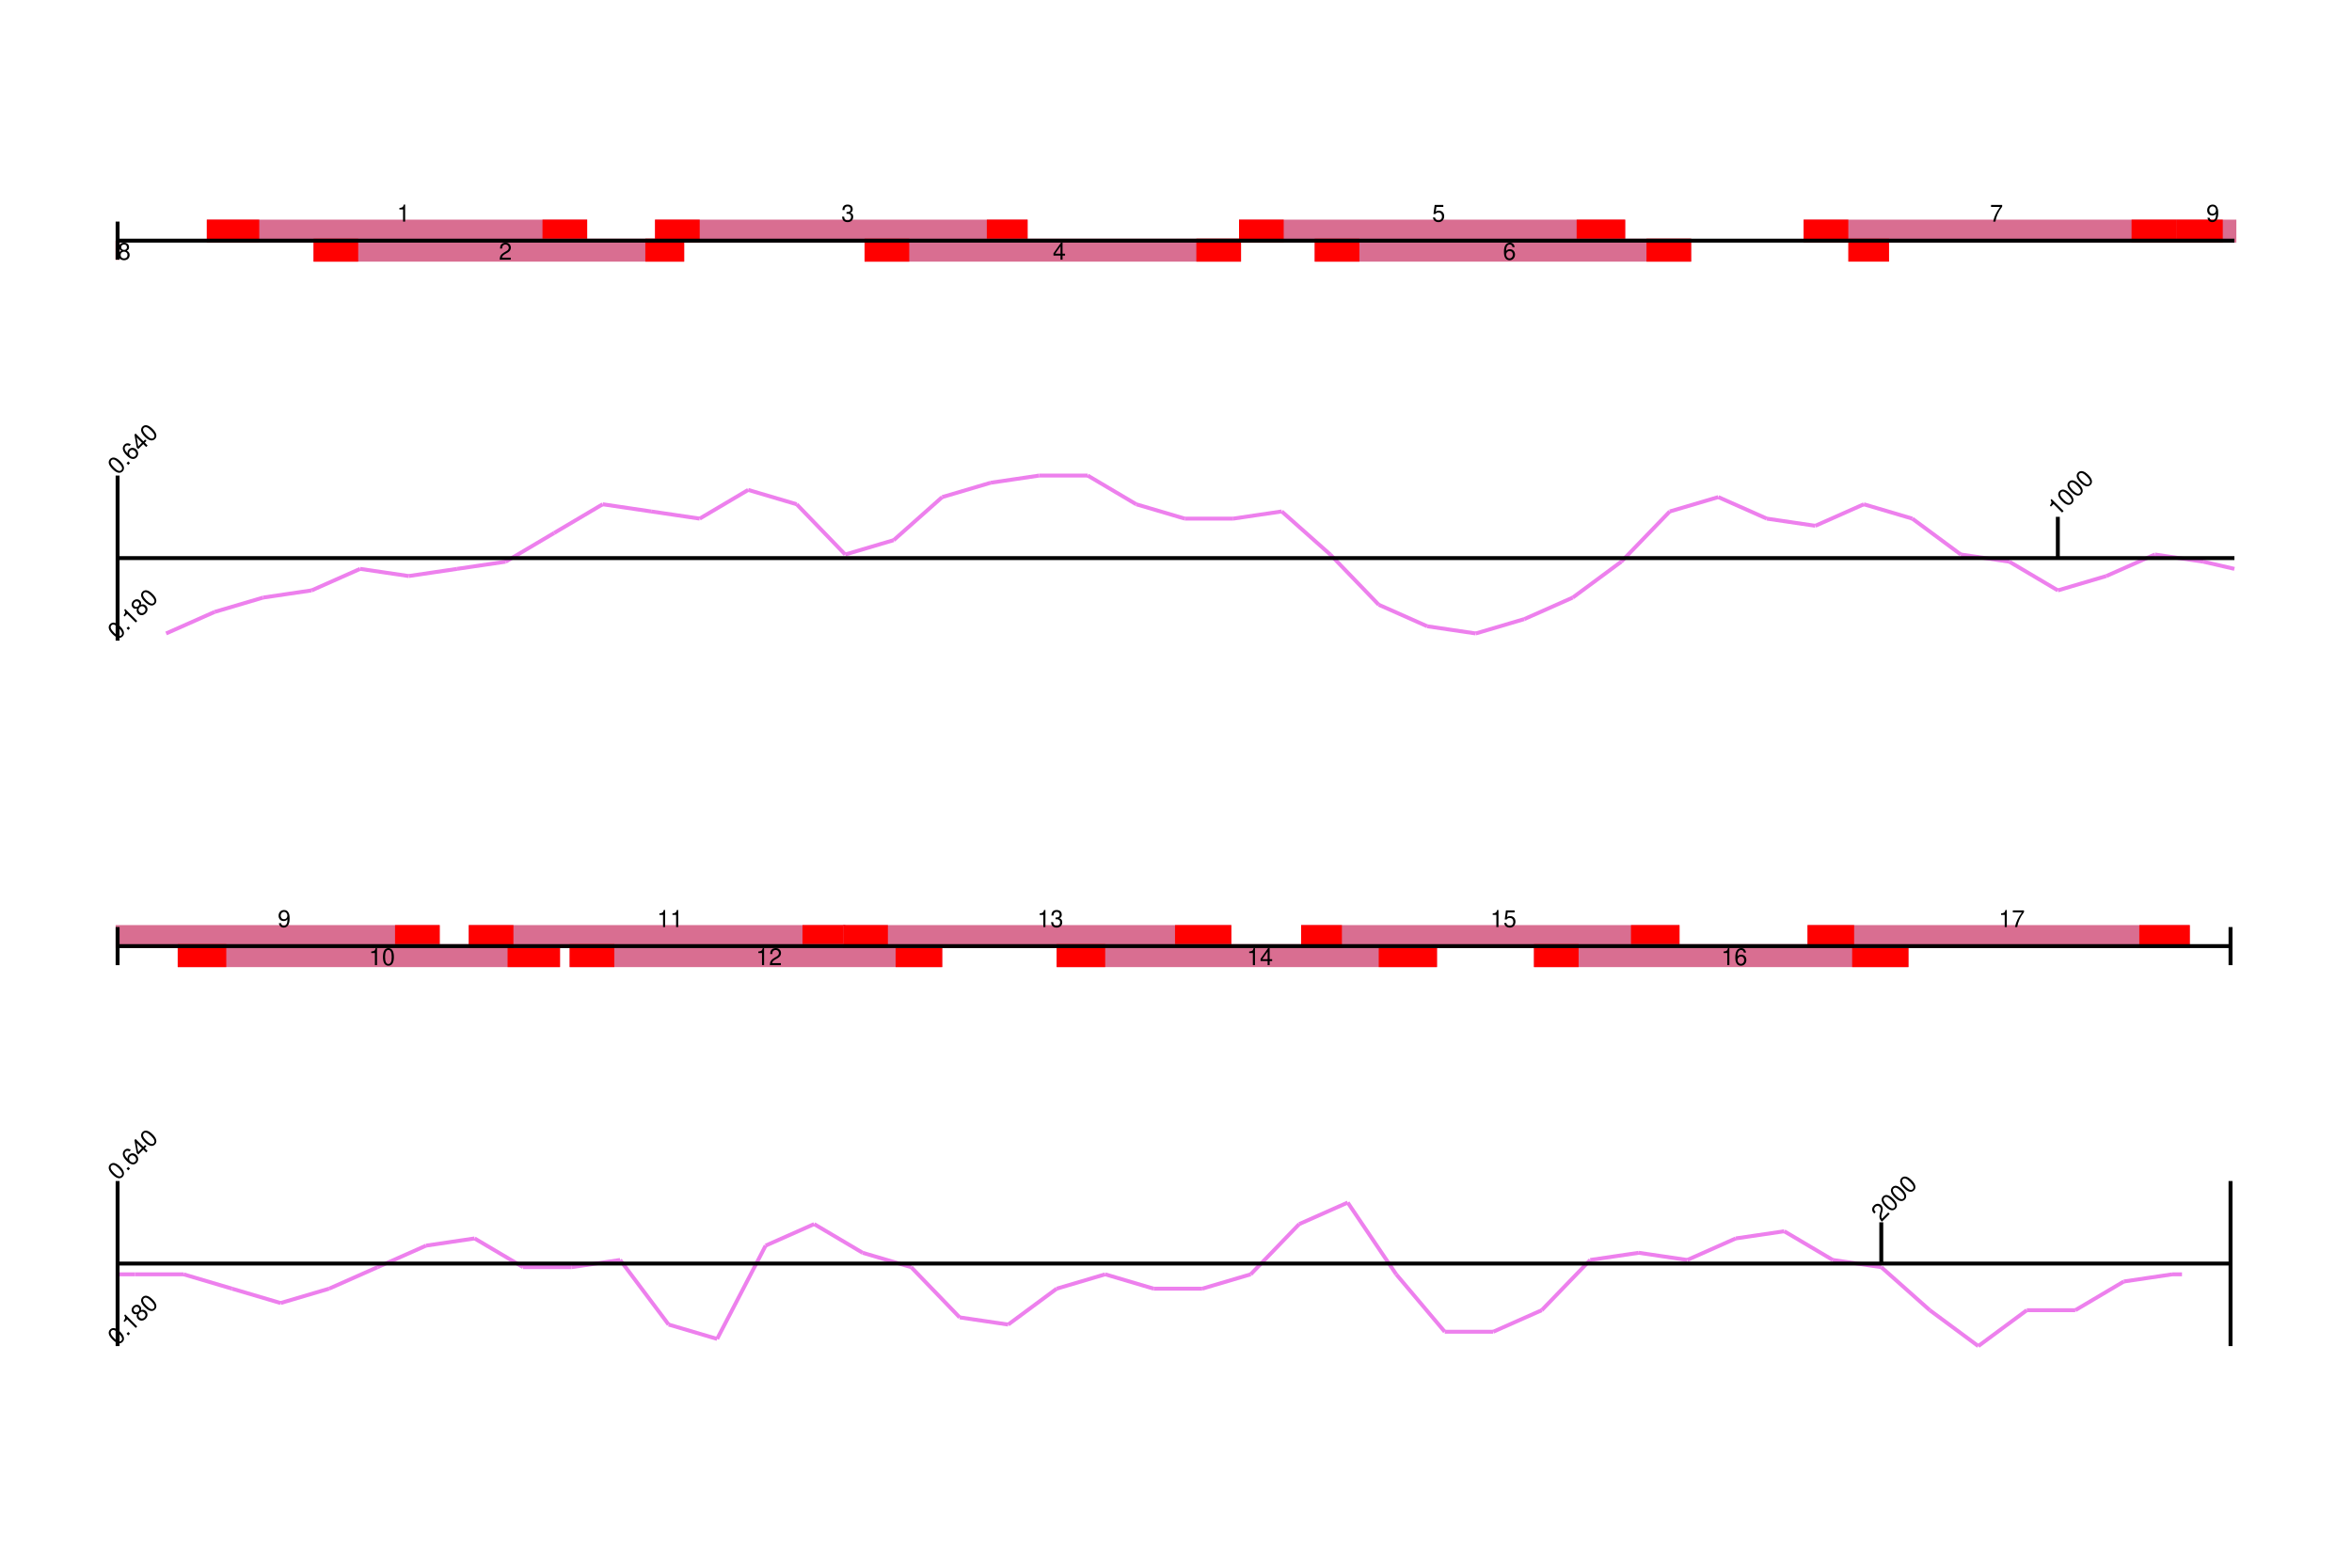
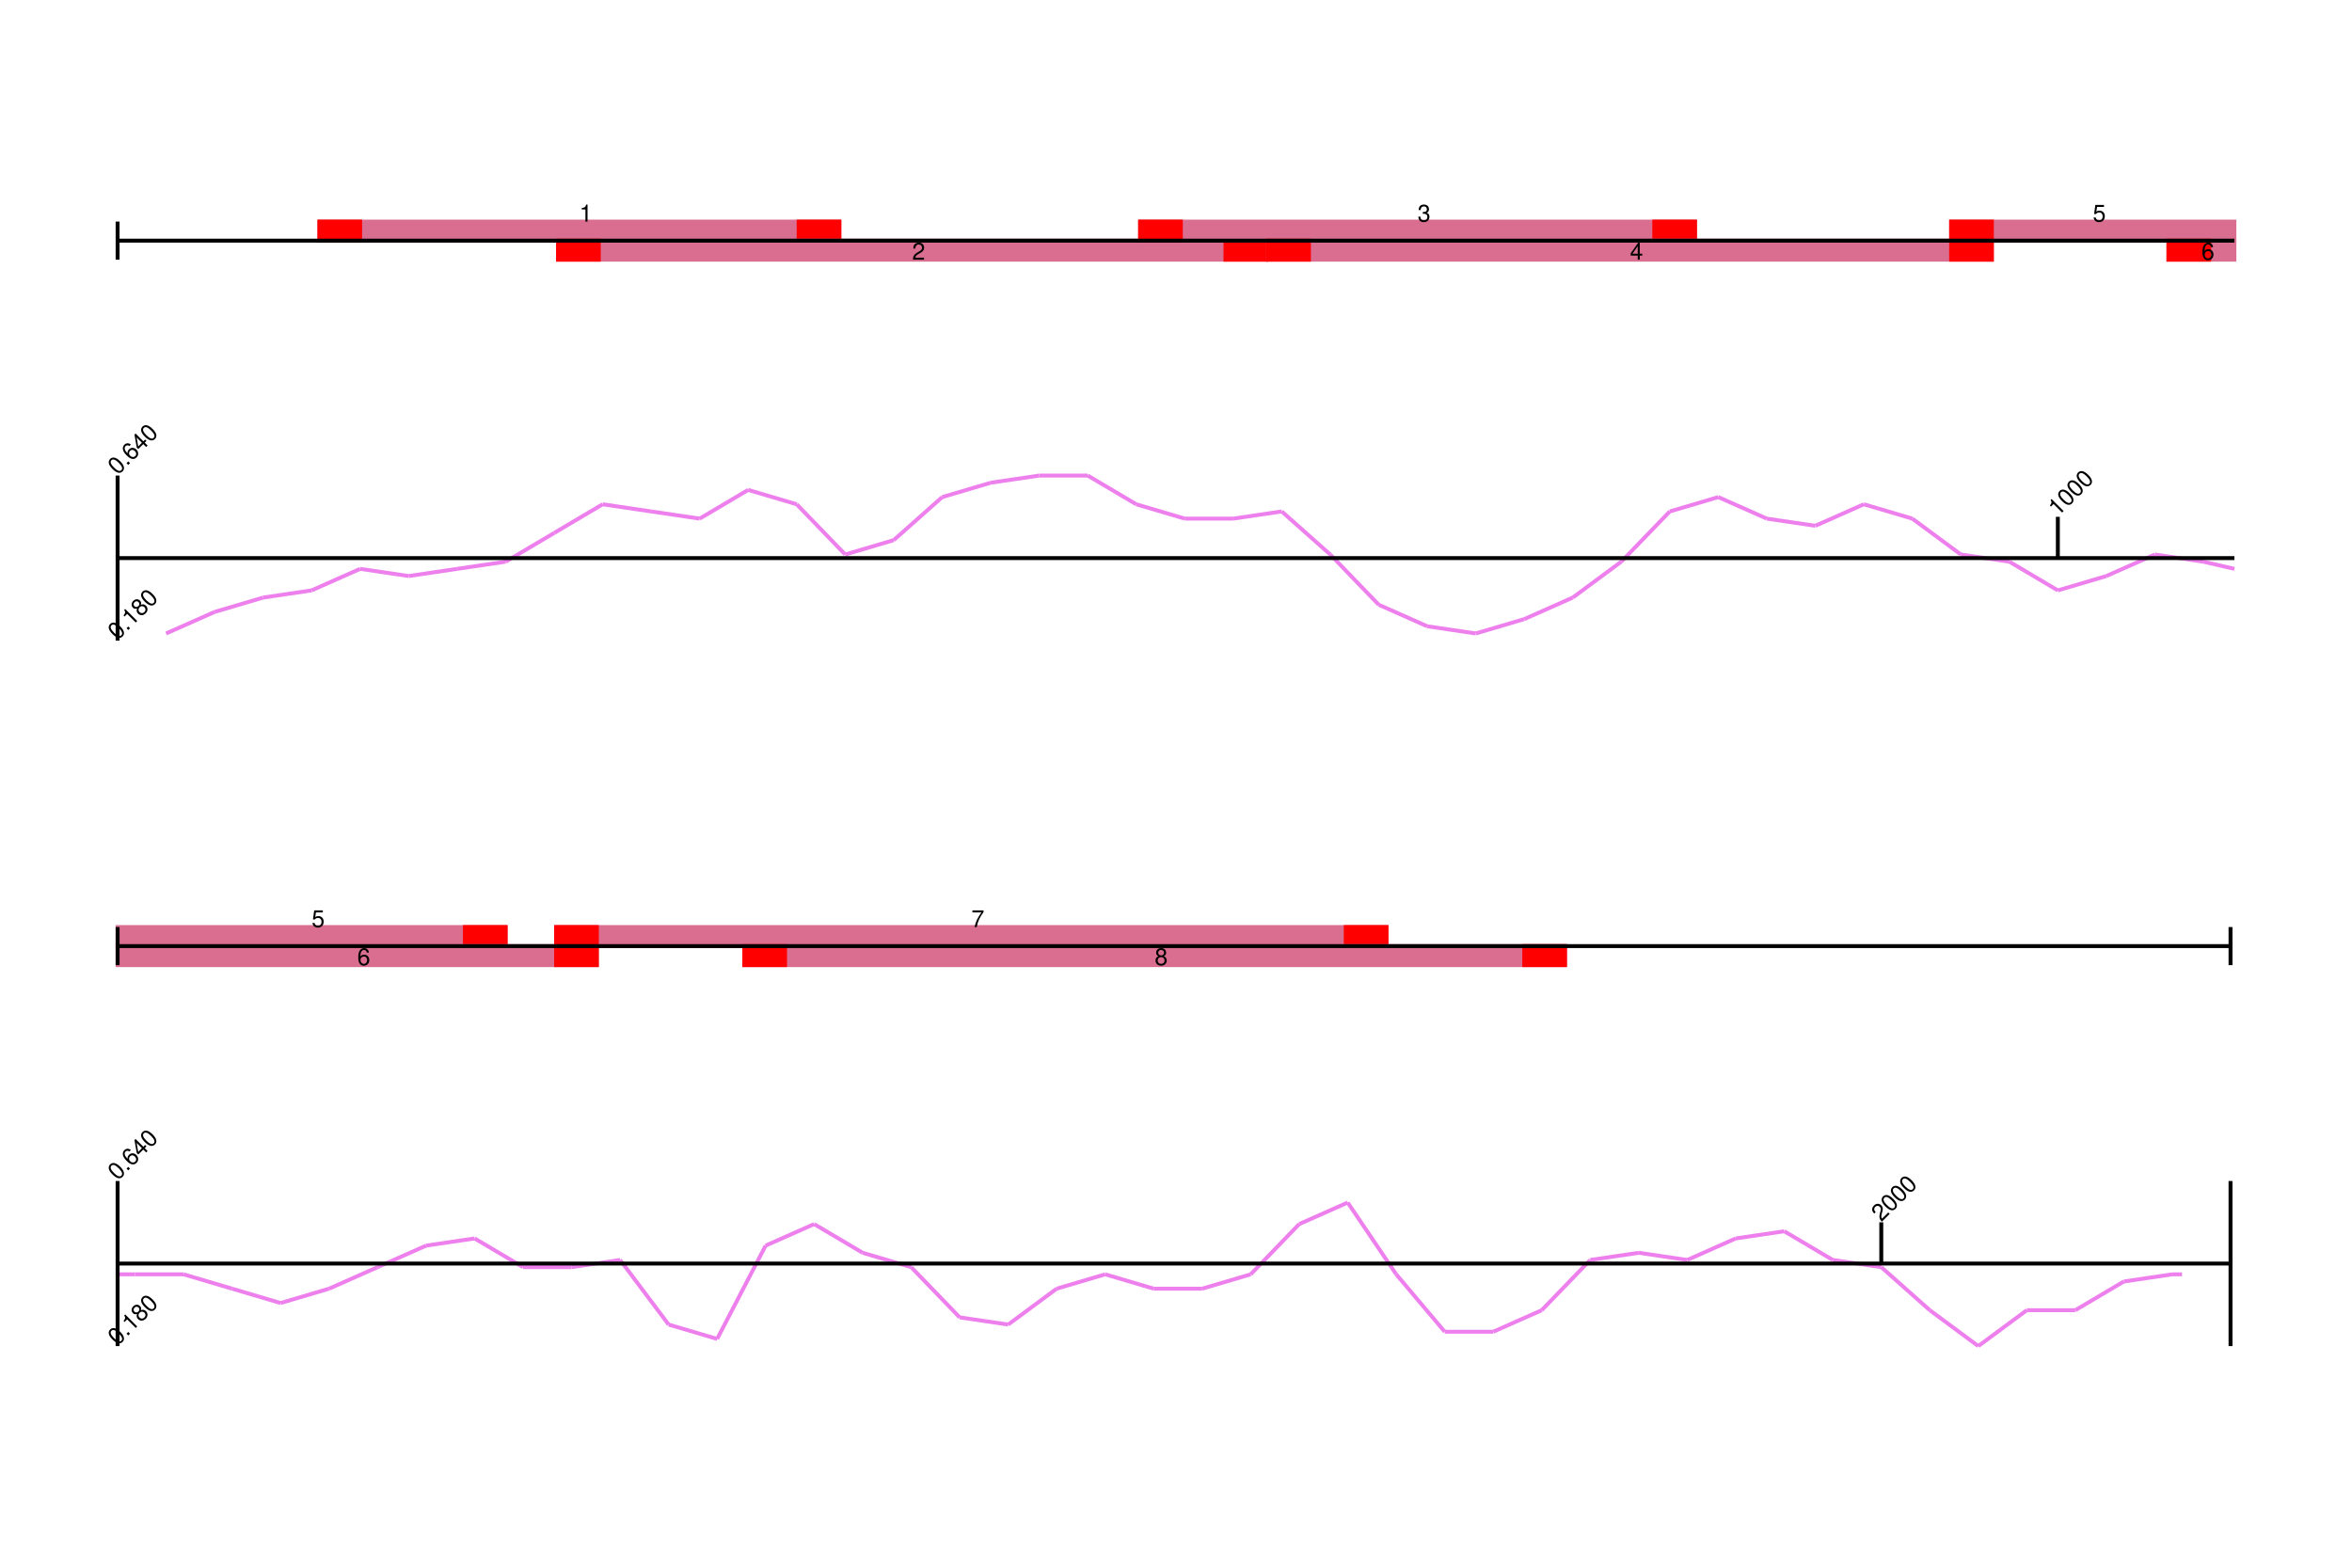
- <svg xmlns="http://www.w3.org/2000/svg" width="600" height="400" preserveAspectRatio="xMinYMin meet" viewBox="0 0 600 400" version="1.0" fill-rule="evenodd">
+ <svg xmlns="http://www.w3.org/2000/svg" fill-rule="evenodd" height="400" preserveAspectRatio="xMinYMin meet" version="1.0" viewBox="0 0 600 400" width="600">
  <clipPath id="clip">
-     <rect x="0" y="0" width="600" height="400" />
+     <rect height="400" width="600" x="0" y="0" />
  </clipPath>
-   <g id="group" transform="scale(1,-1) translate(0,-400)" style="clip-path: url(#clip)">
+   <g id="group" style="clip-path: url(#clip)" transform="scale(1,-1) translate(0,-400)">
    <g transform="">
      <path d="M 42.374,238.371 L 42.374,238.371 Z" style="stroke: rgb(93%,50%,93%); stroke-linecap: butt; stroke-width: 1;" />
      <path d="M 42.374,238.371 L 54.748,243.865 Z" style="stroke: rgb(93%,50%,93%); stroke-linecap: butt; stroke-width: 1;" />
      <path d="M 54.748,243.865 L 67.122,247.528 Z" style="stroke: rgb(93%,50%,93%); stroke-linecap: butt; stroke-width: 1;" />
      <path d="M 67.122,247.528 L 79.496,249.359 Z" style="stroke: rgb(93%,50%,93%); stroke-linecap: butt; stroke-width: 1;" />
      <path d="M 79.496,249.359 L 91.87,254.853 Z" style="stroke: rgb(93%,50%,93%); stroke-linecap: butt; stroke-width: 1;" />
      <path d="M 91.87,254.853 L 104.244,253.022 Z" style="stroke: rgb(93%,50%,93%); stroke-linecap: butt; stroke-width: 1;" />
      <path d="M 104.244,253.022 L 116.618,254.853 Z" style="stroke: rgb(93%,50%,93%); stroke-linecap: butt; stroke-width: 1;" />
      <path d="M 116.618,254.853 L 128.992,256.684 Z" style="stroke: rgb(93%,50%,93%); stroke-linecap: butt; stroke-width: 1;" />
      <path d="M 128.992,256.684 L 141.366,264.01 Z" style="stroke: rgb(93%,50%,93%); stroke-linecap: butt; stroke-width: 1;" />
      <path d="M 141.366,264.01 L 153.74,271.335 Z" style="stroke: rgb(93%,50%,93%); stroke-linecap: butt; stroke-width: 1;" />
      <path d="M 153.74,271.335 L 166.114,269.503 Z" style="stroke: rgb(93%,50%,93%); stroke-linecap: butt; stroke-width: 1;" />
      <path d="M 166.114,269.503 L 178.488,267.672 Z" style="stroke: rgb(93%,50%,93%); stroke-linecap: butt; stroke-width: 1;" />
      <path d="M 178.488,267.672 L 190.862,274.997 Z" style="stroke: rgb(93%,50%,93%); stroke-linecap: butt; stroke-width: 1;" />
      <path d="M 190.862,274.997 L 203.236,271.335 Z" style="stroke: rgb(93%,50%,93%); stroke-linecap: butt; stroke-width: 1;" />
      <path d="M 203.236,271.335 L 215.61,258.516 Z" style="stroke: rgb(93%,50%,93%); stroke-linecap: butt; stroke-width: 1;" />
      <path d="M 215.61,258.516 L 227.984,262.178 Z" style="stroke: rgb(93%,50%,93%); stroke-linecap: butt; stroke-width: 1;" />
      <path d="M 227.984,262.178 L 240.357,273.166 Z" style="stroke: rgb(93%,50%,93%); stroke-linecap: butt; stroke-width: 1;" />
      <path d="M 240.357,273.166 L 252.731,276.829 Z" style="stroke: rgb(93%,50%,93%); stroke-linecap: butt; stroke-width: 1;" />
      <path d="M 252.731,276.829 L 265.105,278.66 Z" style="stroke: rgb(93%,50%,93%); stroke-linecap: butt; stroke-width: 1;" />
      <path d="M 265.105,278.66 L 277.479,278.66 Z" style="stroke: rgb(93%,50%,93%); stroke-linecap: butt; stroke-width: 1;" />
      <path d="M 277.479,278.66 L 289.853,271.335 Z" style="stroke: rgb(93%,50%,93%); stroke-linecap: butt; stroke-width: 1;" />
      <path d="M 289.853,271.335 L 302.227,267.672 Z" style="stroke: rgb(93%,50%,93%); stroke-linecap: butt; stroke-width: 1;" />
      <path d="M 302.227,267.672 L 314.601,267.672 Z" style="stroke: rgb(93%,50%,93%); stroke-linecap: butt; stroke-width: 1;" />
      <path d="M 314.601,267.672 L 326.975,269.503 Z" style="stroke: rgb(93%,50%,93%); stroke-linecap: butt; stroke-width: 1;" />
      <path d="M 326.975,269.503 L 339.349,258.516 Z" style="stroke: rgb(93%,50%,93%); stroke-linecap: butt; stroke-width: 1;" />
      <path d="M 339.349,258.516 L 351.723,245.697 Z" style="stroke: rgb(93%,50%,93%); stroke-linecap: butt; stroke-width: 1;" />
      <path d="M 351.723,245.697 L 364.097,240.203 Z" style="stroke: rgb(93%,50%,93%); stroke-linecap: butt; stroke-width: 1;" />
      <path d="M 364.097,240.203 L 376.471,238.371 Z" style="stroke: rgb(93%,50%,93%); stroke-linecap: butt; stroke-width: 1;" />
      <path d="M 376.471,238.371 L 388.845,242.034 Z" style="stroke: rgb(93%,50%,93%); stroke-linecap: butt; stroke-width: 1;" />
      <path d="M 388.845,242.034 L 401.219,247.528 Z" style="stroke: rgb(93%,50%,93%); stroke-linecap: butt; stroke-width: 1;" />
      <path d="M 401.219,247.528 L 413.593,256.684 Z" style="stroke: rgb(93%,50%,93%); stroke-linecap: butt; stroke-width: 1;" />
      <path d="M 413.593,256.684 L 425.967,269.503 Z" style="stroke: rgb(93%,50%,93%); stroke-linecap: butt; stroke-width: 1;" />
      <path d="M 425.967,269.503 L 438.341,273.166 Z" style="stroke: rgb(93%,50%,93%); stroke-linecap: butt; stroke-width: 1;" />
      <path d="M 438.341,273.166 L 450.715,267.672 Z" style="stroke: rgb(93%,50%,93%); stroke-linecap: butt; stroke-width: 1;" />
      <path d="M 450.715,267.672 L 463.089,265.841 Z" style="stroke: rgb(93%,50%,93%); stroke-linecap: butt; stroke-width: 1;" />
      <path d="M 463.089,265.841 L 475.463,271.335 Z" style="stroke: rgb(93%,50%,93%); stroke-linecap: butt; stroke-width: 1;" />
      <path d="M 475.463,271.335 L 487.837,267.672 Z" style="stroke: rgb(93%,50%,93%); stroke-linecap: butt; stroke-width: 1;" />
      <path d="M 487.837,267.672 L 500.211,258.516 Z" style="stroke: rgb(93%,50%,93%); stroke-linecap: butt; stroke-width: 1;" />
      <path d="M 500.211,258.516 L 512.585,256.684 Z" style="stroke: rgb(93%,50%,93%); stroke-linecap: butt; stroke-width: 1;" />
      <path d="M 512.585,256.684 L 524.959,249.359 Z" style="stroke: rgb(93%,50%,93%); stroke-linecap: butt; stroke-width: 1;" />
      <path d="M 524.959,249.359 L 537.333,253.022 Z" style="stroke: rgb(93%,50%,93%); stroke-linecap: butt; stroke-width: 1;" />
      <path d="M 537.333,253.022 L 549.707,258.516 Z" style="stroke: rgb(93%,50%,93%); stroke-linecap: butt; stroke-width: 1;" />
      <path d="M 549.707,258.516 L 562.081,256.684 Z" style="stroke: rgb(93%,50%,93%); stroke-linecap: butt; stroke-width: 1;" />
      <path d="M 562.081,256.684 L 570,254.853 Z" style="stroke: rgb(93%,50%,93%); stroke-linecap: butt; stroke-width: 1;" />
      <path d="M 30,74.853 L 34.455,74.853 Z" style="stroke: rgb(93%,50%,93%); stroke-linecap: butt; stroke-width: 1;" />
      <path d="M 34.455,74.853 L 46.829,74.853 Z" style="stroke: rgb(93%,50%,93%); stroke-linecap: butt; stroke-width: 1;" />
      <path d="M 46.829,74.853 L 59.203,71.19 Z" style="stroke: rgb(93%,50%,93%); stroke-linecap: butt; stroke-width: 1;" />
      <path d="M 59.203,71.19 L 71.577,67.528 Z" style="stroke: rgb(93%,50%,93%); stroke-linecap: butt; stroke-width: 1;" />
      <path d="M 71.577,67.528 L 83.951,71.19 Z" style="stroke: rgb(93%,50%,93%); stroke-linecap: butt; stroke-width: 1;" />
      <path d="M 83.951,71.19 L 96.324,76.684 Z" style="stroke: rgb(93%,50%,93%); stroke-linecap: butt; stroke-width: 1;" />
      <path d="M 96.324,76.684 L 108.698,82.178 Z" style="stroke: rgb(93%,50%,93%); stroke-linecap: butt; stroke-width: 1;" />
      <path d="M 108.698,82.178 L 121.072,84.01 Z" style="stroke: rgb(93%,50%,93%); stroke-linecap: butt; stroke-width: 1;" />
      <path d="M 121.072,84.01 L 133.446,76.684 Z" style="stroke: rgb(93%,50%,93%); stroke-linecap: butt; stroke-width: 1;" />
      <path d="M 133.446,76.684 L 145.82,76.684 Z" style="stroke: rgb(93%,50%,93%); stroke-linecap: butt; stroke-width: 1;" />
      <path d="M 145.82,76.684 L 158.194,78.516 Z" style="stroke: rgb(93%,50%,93%); stroke-linecap: butt; stroke-width: 1;" />
      <path d="M 158.194,78.516 L 170.568,62.034 Z" style="stroke: rgb(93%,50%,93%); stroke-linecap: butt; stroke-width: 1;" />
      <path d="M 170.568,62.034 L 182.942,58.371 Z" style="stroke: rgb(93%,50%,93%); stroke-linecap: butt; stroke-width: 1;" />
      <path d="M 182.942,58.371 L 195.316,82.178 Z" style="stroke: rgb(93%,50%,93%); stroke-linecap: butt; stroke-width: 1;" />
      <path d="M 195.316,82.178 L 207.69,87.672 Z" style="stroke: rgb(93%,50%,93%); stroke-linecap: butt; stroke-width: 1;" />
      <path d="M 207.69,87.672 L 220.064,80.347 Z" style="stroke: rgb(93%,50%,93%); stroke-linecap: butt; stroke-width: 1;" />
      <path d="M 220.064,80.347 L 232.438,76.684 Z" style="stroke: rgb(93%,50%,93%); stroke-linecap: butt; stroke-width: 1;" />
      <path d="M 232.438,76.684 L 244.812,63.865 Z" style="stroke: rgb(93%,50%,93%); stroke-linecap: butt; stroke-width: 1;" />
      <path d="M 244.812,63.865 L 257.186,62.034 Z" style="stroke: rgb(93%,50%,93%); stroke-linecap: butt; stroke-width: 1;" />
      <path d="M 257.186,62.034 L 269.56,71.19 Z" style="stroke: rgb(93%,50%,93%); stroke-linecap: butt; stroke-width: 1;" />
      <path d="M 269.56,71.19 L 281.934,74.853 Z" style="stroke: rgb(93%,50%,93%); stroke-linecap: butt; stroke-width: 1;" />
      <path d="M 281.934,74.853 L 294.308,71.19 Z" style="stroke: rgb(93%,50%,93%); stroke-linecap: butt; stroke-width: 1;" />
      <path d="M 294.308,71.19 L 306.682,71.19 Z" style="stroke: rgb(93%,50%,93%); stroke-linecap: butt; stroke-width: 1;" />
      <path d="M 306.682,71.19 L 319.056,74.853 Z" style="stroke: rgb(93%,50%,93%); stroke-linecap: butt; stroke-width: 1;" />
      <path d="M 319.056,74.853 L 331.43,87.672 Z" style="stroke: rgb(93%,50%,93%); stroke-linecap: butt; stroke-width: 1;" />
      <path d="M 331.43,87.672 L 343.804,93.166 Z" style="stroke: rgb(93%,50%,93%); stroke-linecap: butt; stroke-width: 1;" />
      <path d="M 343.804,93.166 L 356.178,74.853 Z" style="stroke: rgb(93%,50%,93%); stroke-linecap: butt; stroke-width: 1;" />
      <path d="M 356.178,74.853 L 368.552,60.203 Z" style="stroke: rgb(93%,50%,93%); stroke-linecap: butt; stroke-width: 1;" />
      <path d="M 368.552,60.203 L 380.926,60.203 Z" style="stroke: rgb(93%,50%,93%); stroke-linecap: butt; stroke-width: 1;" />
      <path d="M 380.926,60.203 L 393.3,65.697 Z" style="stroke: rgb(93%,50%,93%); stroke-linecap: butt; stroke-width: 1;" />
      <path d="M 393.3,65.697 L 405.674,78.516 Z" style="stroke: rgb(93%,50%,93%); stroke-linecap: butt; stroke-width: 1;" />
      <path d="M 405.674,78.516 L 418.048,80.347 Z" style="stroke: rgb(93%,50%,93%); stroke-linecap: butt; stroke-width: 1;" />
      <path d="M 418.048,80.347 L 430.422,78.516 Z" style="stroke: rgb(93%,50%,93%); stroke-linecap: butt; stroke-width: 1;" />
      <path d="M 430.422,78.516 L 442.796,84.01 Z" style="stroke: rgb(93%,50%,93%); stroke-linecap: butt; stroke-width: 1;" />
      <path d="M 442.796,84.01 L 455.17,85.841 Z" style="stroke: rgb(93%,50%,93%); stroke-linecap: butt; stroke-width: 1;" />
      <path d="M 455.17,85.841 L 467.544,78.516 Z" style="stroke: rgb(93%,50%,93%); stroke-linecap: butt; stroke-width: 1;" />
      <path d="M 467.544,78.516 L 479.918,76.684 Z" style="stroke: rgb(93%,50%,93%); stroke-linecap: butt; stroke-width: 1;" />
      <path d="M 479.918,76.684 L 492.291,65.697 Z" style="stroke: rgb(93%,50%,93%); stroke-linecap: butt; stroke-width: 1;" />
      <path d="M 492.291,65.697 L 504.665,56.54 Z" style="stroke: rgb(93%,50%,93%); stroke-linecap: butt; stroke-width: 1;" />
      <path d="M 504.665,56.54 L 517.039,65.697 Z" style="stroke: rgb(93%,50%,93%); stroke-linecap: butt; stroke-width: 1;" />
      <path d="M 517.039,65.697 L 529.413,65.697 Z" style="stroke: rgb(93%,50%,93%); stroke-linecap: butt; stroke-width: 1;" />
      <path d="M 529.413,65.697 L 541.787,73.022 Z" style="stroke: rgb(93%,50%,93%); stroke-linecap: butt; stroke-width: 1;" />
      <path d="M 541.787,73.022 L 554.161,74.853 Z" style="stroke: rgb(93%,50%,93%); stroke-linecap: butt; stroke-width: 1;" />
      <path d="M 554.161,74.853 L 556.636,74.853 Z" style="stroke: rgb(93%,50%,93%); stroke-linecap: butt; stroke-width: 1;" />
-       <polygon points="53.263 338.6, 149.285 338.6, 149.285 343.46, 53.263 343.46" style="stroke: rgb(85%,43%,57%); stroke-linecap: butt; stroke-width: 1; fill: rgb(85%,43%,57%);" />
-       <polygon points="53.263 338.6, 65.637 338.6, 65.637 343.46, 53.263 343.46" style="stroke: rgb(100%,0%,0%); stroke-linecap: butt; stroke-width: 1; fill: rgb(100%,0%,0%);" />
-       <polygon points="138.891 338.6, 149.285 338.6, 149.285 343.46, 138.891 343.46" style="stroke: rgb(100%,0%,0%); stroke-linecap: butt; stroke-width: 1; fill: rgb(100%,0%,0%);" />
-       <polygon points="80.486 333.74, 174.033 333.74, 174.033 338.6, 80.486 338.6" style="stroke: rgb(85%,43%,57%); stroke-linecap: butt; stroke-width: 1; fill: rgb(85%,43%,57%);" />
-       <polygon points="80.486 333.74, 90.88 333.74, 90.88 338.6, 80.486 338.6" style="stroke: rgb(100%,0%,0%); stroke-linecap: butt; stroke-width: 1; fill: rgb(100%,0%,0%);" />
-       <polygon points="165.124 333.74, 174.033 333.74, 174.033 338.6, 165.124 338.6" style="stroke: rgb(100%,0%,0%); stroke-linecap: butt; stroke-width: 1; fill: rgb(100%,0%,0%);" />
-       <polygon points="167.599 338.6, 261.641 338.6, 261.641 343.46, 167.599 343.46" style="stroke: rgb(85%,43%,57%); stroke-linecap: butt; stroke-width: 1; fill: rgb(85%,43%,57%);" />
-       <polygon points="167.599 338.6, 177.993 338.6, 177.993 343.46, 167.599 343.46" style="stroke: rgb(100%,0%,0%); stroke-linecap: butt; stroke-width: 1; fill: rgb(100%,0%,0%);" />
-       <polygon points="252.237 338.6, 261.641 338.6, 261.641 343.46, 252.237 343.46" style="stroke: rgb(100%,0%,0%); stroke-linecap: butt; stroke-width: 1; fill: rgb(100%,0%,0%);" />
-       <polygon points="221.054 333.74, 316.086 333.74, 316.086 338.6, 221.054 338.6" style="stroke: rgb(85%,43%,57%); stroke-linecap: butt; stroke-width: 1; fill: rgb(85%,43%,57%);" />
-       <polygon points="221.054 333.74, 231.448 333.74, 231.448 338.6, 221.054 338.6" style="stroke: rgb(100%,0%,0%); stroke-linecap: butt; stroke-width: 1; fill: rgb(100%,0%,0%);" />
-       <polygon points="305.692 333.74, 316.086 333.74, 316.086 338.6, 305.692 338.6" style="stroke: rgb(100%,0%,0%); stroke-linecap: butt; stroke-width: 1; fill: rgb(100%,0%,0%);" />
-       <polygon points="316.581 338.6, 414.088 338.6, 414.088 343.46, 316.581 343.46" style="stroke: rgb(85%,43%,57%); stroke-linecap: butt; stroke-width: 1; fill: rgb(85%,43%,57%);" />
-       <polygon points="316.581 338.6, 326.975 338.6, 326.975 343.46, 316.581 343.46" style="stroke: rgb(100%,0%,0%); stroke-linecap: butt; stroke-width: 1; fill: rgb(100%,0%,0%);" />
-       <polygon points="402.704 338.6, 414.088 338.6, 414.088 343.46, 402.704 343.46" style="stroke: rgb(100%,0%,0%); stroke-linecap: butt; stroke-width: 1; fill: rgb(100%,0%,0%);" />
-       <polygon points="335.885 333.74, 430.917 333.74, 430.917 338.6, 335.885 338.6" style="stroke: rgb(85%,43%,57%); stroke-linecap: butt; stroke-width: 1; fill: rgb(85%,43%,57%);" />
-       <polygon points="335.885 333.74, 346.279 333.74, 346.279 338.6, 335.885 338.6" style="stroke: rgb(100%,0%,0%); stroke-linecap: butt; stroke-width: 1; fill: rgb(100%,0%,0%);" />
-       <polygon points="420.522 333.74, 430.917 333.74, 430.917 338.6, 420.522 338.6" style="stroke: rgb(100%,0%,0%); stroke-linecap: butt; stroke-width: 1; fill: rgb(100%,0%,0%);" />
-       <polygon points="460.614 338.6, 554.656 338.6, 554.656 343.46, 460.614 343.46" style="stroke: rgb(85%,43%,57%); stroke-linecap: butt; stroke-width: 1; fill: rgb(85%,43%,57%);" />
-       <polygon points="460.614 338.6, 471.008 338.6, 471.008 343.46, 460.614 343.46" style="stroke: rgb(100%,0%,0%); stroke-linecap: butt; stroke-width: 1; fill: rgb(100%,0%,0%);" />
-       <polygon points="544.262 338.6, 554.656 338.6, 554.656 343.46, 544.262 343.46" style="stroke: rgb(100%,0%,0%); stroke-linecap: butt; stroke-width: 1; fill: rgb(100%,0%,0%);" />
-       <polygon points="30 333.74, 30 333.74, 30 338.6, 30 338.6" style="stroke: rgb(85%,43%,57%); stroke-linecap: butt; stroke-width: 1; fill: rgb(85%,43%,57%);" />
-       <polygon points="471.998 333.74, 481.402 333.74, 481.402 338.6, 471.998 338.6" style="stroke: rgb(100%,0%,0%); stroke-linecap: butt; stroke-width: 1; fill: rgb(100%,0%,0%);" />
-       <polygon points="30 333.74, 30 333.74, 30 338.6, 30 338.6" style="stroke: rgb(100%,0%,0%); stroke-linecap: butt; stroke-width: 1; fill: rgb(100%,0%,0%);" />
-       <polygon points="555.646 338.6, 570 338.6, 570 343.46, 555.646 343.46" style="stroke: rgb(85%,43%,57%); stroke-linecap: butt; stroke-width: 1; fill: rgb(85%,43%,57%);" />
-       <polygon points="30 158.6, 111.668 158.6, 111.668 163.46, 30 163.46" style="stroke: rgb(85%,43%,57%); stroke-linecap: butt; stroke-width: 1; fill: rgb(85%,43%,57%);" />
-       <polygon points="555.646 338.6, 566.535 338.6, 566.535 343.46, 555.646 343.46" style="stroke: rgb(100%,0%,0%); stroke-linecap: butt; stroke-width: 1; fill: rgb(100%,0%,0%);" />
-       <polygon points="101.274 158.6, 111.668 158.6, 111.668 163.46, 101.274 163.46" style="stroke: rgb(100%,0%,0%); stroke-linecap: butt; stroke-width: 1; fill: rgb(100%,0%,0%);" />
-       <polygon points="45.839 153.74, 142.356 153.74, 142.356 158.6, 45.839 158.6" style="stroke: rgb(85%,43%,57%); stroke-linecap: butt; stroke-width: 1; fill: rgb(85%,43%,57%);" />
-       <polygon points="45.839 153.74, 57.223 153.74, 57.223 158.6, 45.839 158.6" style="stroke: rgb(100%,0%,0%); stroke-linecap: butt; stroke-width: 1; fill: rgb(100%,0%,0%);" />
-       <polygon points="129.982 153.74, 142.356 153.74, 142.356 158.6, 129.982 158.6" style="stroke: rgb(100%,0%,0%); stroke-linecap: butt; stroke-width: 1; fill: rgb(100%,0%,0%);" />
-       <polygon points="120.082 158.6, 215.115 158.6, 215.115 163.46, 120.082 163.46" style="stroke: rgb(85%,43%,57%); stroke-linecap: butt; stroke-width: 1; fill: rgb(85%,43%,57%);" />
-       <polygon points="120.082 158.6, 130.477 158.6, 130.477 163.46, 120.082 163.46" style="stroke: rgb(100%,0%,0%); stroke-linecap: butt; stroke-width: 1; fill: rgb(100%,0%,0%);" />
-       <polygon points="205.215 158.6, 215.115 158.6, 215.115 163.46, 205.215 163.46" style="stroke: rgb(100%,0%,0%); stroke-linecap: butt; stroke-width: 1; fill: rgb(100%,0%,0%);" />
-       <polygon points="145.82 153.74, 239.863 153.74, 239.863 158.6, 145.82 158.6" style="stroke: rgb(85%,43%,57%); stroke-linecap: butt; stroke-width: 1; fill: rgb(85%,43%,57%);" />
-       <polygon points="145.82 153.74, 156.214 153.74, 156.214 158.6, 145.82 158.6" style="stroke: rgb(100%,0%,0%); stroke-linecap: butt; stroke-width: 1; fill: rgb(100%,0%,0%);" />
-       <polygon points="228.973 153.74, 239.863 153.74, 239.863 158.6, 228.973 158.6" style="stroke: rgb(100%,0%,0%); stroke-linecap: butt; stroke-width: 1; fill: rgb(100%,0%,0%);" />
-       <polygon points="215.609 158.6, 313.611 158.6, 313.611 163.46, 215.609 163.46" style="stroke: rgb(85%,43%,57%); stroke-linecap: butt; stroke-width: 1; fill: rgb(85%,43%,57%);" />
-       <polygon points="215.609 158.6, 226.004 158.6, 226.004 163.46, 215.609 163.46" style="stroke: rgb(100%,0%,0%); stroke-linecap: butt; stroke-width: 1; fill: rgb(100%,0%,0%);" />
-       <polygon points="300.248 158.6, 313.611 158.6, 313.611 163.46, 300.248 163.46" style="stroke: rgb(100%,0%,0%); stroke-linecap: butt; stroke-width: 1; fill: rgb(100%,0%,0%);" />
-       <polygon points="270.055 153.74, 366.077 153.74, 366.077 158.6, 270.055 158.6" style="stroke: rgb(85%,43%,57%); stroke-linecap: butt; stroke-width: 1; fill: rgb(85%,43%,57%);" />
-       <polygon points="270.055 153.74, 281.439 153.74, 281.439 158.6, 270.055 158.6" style="stroke: rgb(100%,0%,0%); stroke-linecap: butt; stroke-width: 1; fill: rgb(100%,0%,0%);" />
-       <polygon points="352.218 153.74, 366.077 153.74, 366.077 158.6, 352.218 158.6" style="stroke: rgb(100%,0%,0%); stroke-linecap: butt; stroke-width: 1; fill: rgb(100%,0%,0%);" />
-       <polygon points="332.42 158.6, 427.947 158.6, 427.947 163.46, 332.42 163.46" style="stroke: rgb(85%,43%,57%); stroke-linecap: butt; stroke-width: 1; fill: rgb(85%,43%,57%);" />
-       <polygon points="332.42 158.6, 341.824 158.6, 341.824 163.46, 332.42 163.46" style="stroke: rgb(100%,0%,0%); stroke-linecap: butt; stroke-width: 1; fill: rgb(100%,0%,0%);" />
-       <polygon points="416.563 158.6, 427.947 158.6, 427.947 163.46, 416.563 163.46" style="stroke: rgb(100%,0%,0%); stroke-linecap: butt; stroke-width: 1; fill: rgb(100%,0%,0%);" />
-       <polygon points="391.815 153.74, 486.352 153.74, 486.352 158.6, 391.815 158.6" style="stroke: rgb(85%,43%,57%); stroke-linecap: butt; stroke-width: 1; fill: rgb(85%,43%,57%);" />
-       <polygon points="391.815 153.74, 402.209 153.74, 402.209 158.6, 391.815 158.6" style="stroke: rgb(100%,0%,0%); stroke-linecap: butt; stroke-width: 1; fill: rgb(100%,0%,0%);" />
-       <polygon points="472.988 153.74, 486.352 153.74, 486.352 158.6, 472.988 158.6" style="stroke: rgb(100%,0%,0%); stroke-linecap: butt; stroke-width: 1; fill: rgb(100%,0%,0%);" />
-       <polygon points="461.604 158.6, 558.121 158.6, 558.121 163.46, 461.604 163.46" style="stroke: rgb(85%,43%,57%); stroke-linecap: butt; stroke-width: 1; fill: rgb(85%,43%,57%);" />
-       <polygon points="461.604 158.6, 472.493 158.6, 472.493 163.46, 461.604 163.46" style="stroke: rgb(100%,0%,0%); stroke-linecap: butt; stroke-width: 1; fill: rgb(100%,0%,0%);" />
-       <polygon points="546.242 158.6, 558.121 158.6, 558.121 163.46, 546.242 163.46" style="stroke: rgb(100%,0%,0%); stroke-linecap: butt; stroke-width: 1; fill: rgb(100%,0%,0%);" />
+       <polygon points="81.476 338.6, 214.125 338.6, 214.125 343.46, 81.476 343.46" style="stroke: rgb(85%,43%,57%); stroke-linecap: butt; stroke-width: 1; fill: rgb(85%,43%,57%); fill-rule: evenodd;" />
+       <polygon points="81.476 338.6, 91.87 338.6, 91.87 343.46, 81.476 343.46" style="stroke: rgb(100%,0%,0%); stroke-linecap: butt; stroke-width: 1; fill: rgb(100%,0%,0%); fill-rule: evenodd;" />
+       <polygon points="203.731 338.6, 214.125 338.6, 214.125 343.46, 203.731 343.46" style="stroke: rgb(100%,0%,0%); stroke-linecap: butt; stroke-width: 1; fill: rgb(100%,0%,0%); fill-rule: evenodd;" />
+       <polygon points="142.356 333.74, 323.016 333.74, 323.016 338.6, 142.356 338.6" style="stroke: rgb(85%,43%,57%); stroke-linecap: butt; stroke-width: 1; fill: rgb(85%,43%,57%); fill-rule: evenodd;" />
+       <polygon points="142.356 333.74, 152.75 333.74, 152.75 338.6, 142.356 338.6" style="stroke: rgb(100%,0%,0%); stroke-linecap: butt; stroke-width: 1; fill: rgb(100%,0%,0%); fill-rule: evenodd;" />
+       <polygon points="312.621 333.74, 323.016 333.74, 323.016 338.6, 312.621 338.6" style="stroke: rgb(100%,0%,0%); stroke-linecap: butt; stroke-width: 1; fill: rgb(100%,0%,0%); fill-rule: evenodd;" />
+       <polygon points="290.843 338.6, 432.401 338.6, 432.401 343.46, 290.843 343.46" style="stroke: rgb(85%,43%,57%); stroke-linecap: butt; stroke-width: 1; fill: rgb(85%,43%,57%); fill-rule: evenodd;" />
+       <polygon points="290.843 338.6, 301.237 338.6, 301.237 343.46, 290.843 343.46" style="stroke: rgb(100%,0%,0%); stroke-linecap: butt; stroke-width: 1; fill: rgb(100%,0%,0%); fill-rule: evenodd;" />
+       <polygon points="422.007 338.6, 432.401 338.6, 432.401 343.46, 422.007 343.46" style="stroke: rgb(100%,0%,0%); stroke-linecap: butt; stroke-width: 1; fill: rgb(100%,0%,0%); fill-rule: evenodd;" />
+       <polygon points="323.51 333.74, 508.13 333.74, 508.13 338.6, 323.51 338.6" style="stroke: rgb(85%,43%,57%); stroke-linecap: butt; stroke-width: 1; fill: rgb(85%,43%,57%); fill-rule: evenodd;" />
+       <polygon points="323.51 333.74, 333.905 333.74, 333.905 338.6, 323.51 338.6" style="stroke: rgb(100%,0%,0%); stroke-linecap: butt; stroke-width: 1; fill: rgb(100%,0%,0%); fill-rule: evenodd;" />
+       <polygon points="497.736 333.74, 508.13 333.74, 508.13 338.6, 497.736 338.6" style="stroke: rgb(100%,0%,0%); stroke-linecap: butt; stroke-width: 1; fill: rgb(100%,0%,0%); fill-rule: evenodd;" />
+       <polygon points="497.736 338.6, 570 338.6, 570 343.46, 497.736 343.46" style="stroke: rgb(85%,43%,57%); stroke-linecap: butt; stroke-width: 1; fill: rgb(85%,43%,57%); fill-rule: evenodd;" />
+       <polygon points="30 158.6, 128.992 158.6, 128.992 163.46, 30 163.46" style="stroke: rgb(85%,43%,57%); stroke-linecap: butt; stroke-width: 1; fill: rgb(85%,43%,57%); fill-rule: evenodd;" />
+       <polygon points="497.736 338.6, 508.13 338.6, 508.13 343.46, 497.736 343.46" style="stroke: rgb(100%,0%,0%); stroke-linecap: butt; stroke-width: 1; fill: rgb(100%,0%,0%); fill-rule: evenodd;" />
+       <polygon points="118.598 158.6, 128.992 158.6, 128.992 163.46, 118.598 163.46" style="stroke: rgb(100%,0%,0%); stroke-linecap: butt; stroke-width: 1; fill: rgb(100%,0%,0%); fill-rule: evenodd;" />
+       <polygon points="553.171 333.74, 570 333.74, 570 338.6, 553.171 338.6" style="stroke: rgb(85%,43%,57%); stroke-linecap: butt; stroke-width: 1; fill: rgb(85%,43%,57%); fill-rule: evenodd;" />
+       <polygon points="30 153.74, 152.255 153.74, 152.255 158.6, 30 158.6" style="stroke: rgb(85%,43%,57%); stroke-linecap: butt; stroke-width: 1; fill: rgb(85%,43%,57%); fill-rule: evenodd;" />
+       <polygon points="553.171 333.74, 563.566 333.74, 563.566 338.6, 553.171 338.6" style="stroke: rgb(100%,0%,0%); stroke-linecap: butt; stroke-width: 1; fill: rgb(100%,0%,0%); fill-rule: evenodd;" />
+       <polygon points="141.861 153.74, 152.255 153.74, 152.255 158.6, 141.861 158.6" style="stroke: rgb(100%,0%,0%); stroke-linecap: butt; stroke-width: 1; fill: rgb(100%,0%,0%); fill-rule: evenodd;" />
+       <polygon points="141.861 158.6, 353.703 158.6, 353.703 163.46, 141.861 163.46" style="stroke: rgb(85%,43%,57%); stroke-linecap: butt; stroke-width: 1; fill: rgb(85%,43%,57%); fill-rule: evenodd;" />
+       <polygon points="141.861 158.6, 152.255 158.6, 152.255 163.46, 141.861 163.46" style="stroke: rgb(100%,0%,0%); stroke-linecap: butt; stroke-width: 1; fill: rgb(100%,0%,0%); fill-rule: evenodd;" />
+       <polygon points="343.309 158.6, 353.703 158.6, 353.703 163.46, 343.309 163.46" style="stroke: rgb(100%,0%,0%); stroke-linecap: butt; stroke-width: 1; fill: rgb(100%,0%,0%); fill-rule: evenodd;" />
+       <polygon points="189.872 153.74, 399.239 153.74, 399.239 158.6, 189.872 158.6" style="stroke: rgb(85%,43%,57%); stroke-linecap: butt; stroke-width: 1; fill: rgb(85%,43%,57%); fill-rule: evenodd;" />
+       <polygon points="189.872 153.74, 200.266 153.74, 200.266 158.6, 189.872 158.6" style="stroke: rgb(100%,0%,0%); stroke-linecap: butt; stroke-width: 1; fill: rgb(100%,0%,0%); fill-rule: evenodd;" />
+       <polygon points="388.845 153.74, 399.239 153.74, 399.239 158.6, 388.845 158.6" style="stroke: rgb(100%,0%,0%); stroke-linecap: butt; stroke-width: 1; fill: rgb(100%,0%,0%); fill-rule: evenodd;" />
      <path d="M 30,257.6 L 570,257.6 Z" style="stroke: rgb(0%,0%,0%); stroke-linecap: butt; stroke-width: 1;" />
      <path d="M 30,236.54 L 30,278.66 Z" style="stroke: rgb(0%,0%,0%); stroke-linecap: butt; stroke-width: 1;" />
      <path d="M 569.01,56.54 L 569.01,98.66 Z" style="stroke: rgb(0%,0%,0%); stroke-linecap: butt; stroke-width: 1;" />
      <path d="M 30,77.6 L 569.01,77.6 Z" style="stroke: rgb(0%,0%,0%); stroke-linecap: butt; stroke-width: 1;" />
      <path d="M 30,56.54 L 30,98.66 Z" style="stroke: rgb(0%,0%,0%); stroke-linecap: butt; stroke-width: 1;" />
      <path d="M 524.959,257.6 L 524.959,268.13 Z" style="stroke: rgb(0%,0%,0%); stroke-linecap: butt; stroke-width: 1;" />
      <path d="M 479.918,77.6 L 479.918,88.13 Z" style="stroke: rgb(0%,0%,0%); stroke-linecap: butt; stroke-width: 1;" />
      <path d="M 30,338.6 L 570,338.6 Z" style="stroke: rgb(0%,0%,0%); stroke-linecap: butt; stroke-width: 1;" />
      <path d="M 30,333.74 L 30,343.46 Z" style="stroke: rgb(0%,0%,0%); stroke-linecap: butt; stroke-width: 1;" />
      <path d="M 569.01,153.74 L 569.01,163.46 Z" style="stroke: rgb(0%,0%,0%); stroke-linecap: butt; stroke-width: 1;" />
      <path d="M 30,158.6 L 569.01,158.6 Z" style="stroke: rgb(0%,0%,0%); stroke-linecap: butt; stroke-width: 1;" />
      <path d="M 30,153.74 L 30,163.46 Z" style="stroke: rgb(0%,0%,0%); stroke-linecap: butt; stroke-width: 1;" />
      <g transform=" matrix(0.707107,0.707107,-0.707107,0.707107,524.9588,268.13)">
-         <text x="0" y="0" style="font-family: Helvetica; font-size: 6px; fill: rgb(0%,0%,0%);" transform="translate(0,0) scale(1,-1)">1000</text>
+         <text style="font-family: Helvetica; font-size: 6px;fill: rgb(0%,0%,0%); stroke:none;" transform="translate(0,0) scale(1,-1)" x="0" y="0">1000</text>
      </g>
      <g transform=" matrix(0.707107,0.707107,-0.707107,0.707107,479.9175,88.13)">
-         <text x="0" y="0" style="font-family: Helvetica; font-size: 6px; fill: rgb(0%,0%,0%);" transform="translate(0,0) scale(1,-1)">2000</text>
+         <text style="font-family: Helvetica; font-size: 6px;fill: rgb(0%,0%,0%); stroke:none;" transform="translate(0,0) scale(1,-1)" x="0" y="0">2000</text>
      </g>
      <g transform=" matrix(0.707107,0.707107,-0.707107,0.707107,30,236.54)">
-         <text x="0" y="0" style="font-family: Helvetica; font-size: 6px; fill: rgb(0%,0%,0%);" transform="translate(0,0) scale(1,-1)">0.180</text>
+         <text style="font-family: Helvetica; font-size: 6px;fill: rgb(0%,0%,0%); stroke:none;" transform="translate(0,0) scale(1,-1)" x="0" y="0">0.180</text>
      </g>
      <g transform=" matrix(0.707107,0.707107,-0.707107,0.707107,30,278.66)">
-         <text x="0" y="0" style="font-family: Helvetica; font-size: 6px; fill: rgb(0%,0%,0%);" transform="translate(0,0) scale(1,-1)">0.640</text>
+         <text style="font-family: Helvetica; font-size: 6px;fill: rgb(0%,0%,0%); stroke:none;" transform="translate(0,0) scale(1,-1)" x="0" y="0">0.640</text>
      </g>
      <g transform=" matrix(0.707107,0.707107,-0.707107,0.707107,30,257.6)">
-         <text x="0" y="0" style="font-family: Helvetica; font-size: 6px; fill: rgb(0%,0%,0%);" transform="translate(0,0) scale(1,-1)" />
+         <text style="font-family: Helvetica; font-size: 6px;fill: rgb(0%,0%,0%); stroke:none;" transform="translate(0,0) scale(1,-1)" x="0" y="0" />
      </g>
      <g transform=" matrix(0.707107,0.707107,-0.707107,0.707107,30,56.54)">
-         <text x="0" y="0" style="font-family: Helvetica; font-size: 6px; fill: rgb(0%,0%,0%);" transform="translate(0,0) scale(1,-1)">0.180</text>
+         <text style="font-family: Helvetica; font-size: 6px;fill: rgb(0%,0%,0%); stroke:none;" transform="translate(0,0) scale(1,-1)" x="0" y="0">0.180</text>
      </g>
      <g transform=" matrix(0.707107,0.707107,-0.707107,0.707107,30,98.66)">
-         <text x="0" y="0" style="font-family: Helvetica; font-size: 6px; fill: rgb(0%,0%,0%);" transform="translate(0,0) scale(1,-1)">0.640</text>
+         <text style="font-family: Helvetica; font-size: 6px;fill: rgb(0%,0%,0%); stroke:none;" transform="translate(0,0) scale(1,-1)" x="0" y="0">0.640</text>
      </g>
      <g transform=" matrix(0.707107,0.707107,-0.707107,0.707107,30,77.6)">
-         <text x="0" y="0" style="font-family: Helvetica; font-size: 6px; fill: rgb(0%,0%,0%);" transform="translate(0,0) scale(1,-1)" />
+         <text style="font-family: Helvetica; font-size: 6px;fill: rgb(0%,0%,0%); stroke:none;" transform="translate(0,0) scale(1,-1)" x="0" y="0" />
      </g>
-       <g transform=" matrix(1,0,-0,1,101.2741,343.46)">
-         <text x="0" y="0" style="font-family: Helvetica; font-size: 6px; fill: rgb(0%,0%,0%);" transform="translate(0,0) scale(1,-1)">1</text>
+       <g transform=" matrix(1,0,-0,1,147.8002,343.46)">
+         <text style="font-family: Helvetica; font-size: 6px;fill: rgb(0%,0%,0%); stroke:none;" transform="translate(0,0) scale(1,-1)" x="0" y="0">1</text>
      </g>
-       <g transform=" matrix(1,0,-0,1,127.2594,333.74)">
-         <text x="0" y="0" style="font-family: Helvetica; font-size: 6px; fill: rgb(0%,0%,0%);" transform="translate(0,0) scale(1,-1)">2</text>
+       <g transform=" matrix(1,0,-0,1,232.6856,333.74)">
+         <text style="font-family: Helvetica; font-size: 6px;fill: rgb(0%,0%,0%); stroke:none;" transform="translate(0,0) scale(1,-1)" x="0" y="0">2</text>
      </g>
-       <g transform=" matrix(1,0,-0,1,214.6196,343.46)">
-         <text x="0" y="0" style="font-family: Helvetica; font-size: 6px; fill: rgb(0%,0%,0%);" transform="translate(0,0) scale(1,-1)">3</text>
+       <g transform=" matrix(1,0,-0,1,361.6224,343.46)">
+         <text style="font-family: Helvetica; font-size: 6px;fill: rgb(0%,0%,0%); stroke:none;" transform="translate(0,0) scale(1,-1)" x="0" y="0">3</text>
      </g>
-       <g transform=" matrix(1,0,-0,1,268.5701,333.74)">
-         <text x="0" y="0" style="font-family: Helvetica; font-size: 6px; fill: rgb(0%,0%,0%);" transform="translate(0,0) scale(1,-1)">4</text>
+       <g transform=" matrix(1,0,-0,1,415.8203,333.74)">
+         <text style="font-family: Helvetica; font-size: 6px;fill: rgb(0%,0%,0%); stroke:none;" transform="translate(0,0) scale(1,-1)" x="0" y="0">4</text>
      </g>
-       <g transform=" matrix(1,0,-0,1,365.3346,343.46)">
-         <text x="0" y="0" style="font-family: Helvetica; font-size: 6px; fill: rgb(0%,0%,0%);" transform="translate(0,0) scale(1,-1)">5</text>
+       <g transform=" matrix(1,0,-0,1,533.868,343.46)">
+         <text style="font-family: Helvetica; font-size: 6px;fill: rgb(0%,0%,0%); stroke:none;" transform="translate(0,0) scale(1,-1)" x="0" y="0">5</text>
      </g>
-       <g transform=" matrix(1,0,-0,1,383.4006,333.74)">
-         <text x="0" y="0" style="font-family: Helvetica; font-size: 6px; fill: rgb(0%,0%,0%);" transform="translate(0,0) scale(1,-1)">6</text>
+       <g transform=" matrix(1,0,-0,1,79.49587,163.46)">
+         <text style="font-family: Helvetica; font-size: 6px;fill: rgb(0%,0%,0%); stroke:none;" transform="translate(0,0) scale(1,-1)" x="0" y="0">5</text>
      </g>
-       <g transform=" matrix(1,0,-0,1,507.6352,343.46)">
-         <text x="0" y="0" style="font-family: Helvetica; font-size: 6px; fill: rgb(0%,0%,0%);" transform="translate(0,0) scale(1,-1)">7</text>
+       <g transform=" matrix(1,0,-0,1,561.5857,333.74)">
+         <text style="font-family: Helvetica; font-size: 6px;fill: rgb(0%,0%,0%); stroke:none;" transform="translate(0,0) scale(1,-1)" x="0" y="0">6</text>
      </g>
-       <g transform=" matrix(1,0,-0,1,30,333.74)">
-         <text x="0" y="0" style="font-family: Helvetica; font-size: 6px; fill: rgb(0%,0%,0%);" transform="translate(0,0) scale(1,-1)">8</text>
+       <g transform=" matrix(1,0,-0,1,91.12741,153.74)">
+         <text style="font-family: Helvetica; font-size: 6px;fill: rgb(0%,0%,0%); stroke:none;" transform="translate(0,0) scale(1,-1)" x="0" y="0">6</text>
      </g>
-       <g transform=" matrix(1,0,-0,1,562.8231,343.46)">
-         <text x="0" y="0" style="font-family: Helvetica; font-size: 6px; fill: rgb(0%,0%,0%);" transform="translate(0,0) scale(1,-1)">9</text>
+       <g transform=" matrix(1,0,-0,1,247.7819,163.46)">
+         <text style="font-family: Helvetica; font-size: 6px;fill: rgb(0%,0%,0%); stroke:none;" transform="translate(0,0) scale(1,-1)" x="0" y="0">7</text>
      </g>
-       <g transform=" matrix(1,0,-0,1,70.8341,163.46)">
-         <text x="0" y="0" style="font-family: Helvetica; font-size: 6px; fill: rgb(0%,0%,0%);" transform="translate(0,0) scale(1,-1)">9</text>
-       </g>
-       <g transform=" matrix(1,0,-0,1,94.09716,153.74)">
-         <text x="0" y="0" style="font-family: Helvetica; font-size: 6px; fill: rgb(0%,0%,0%);" transform="translate(0,0) scale(1,-1)">10</text>
-       </g>
-       <g transform=" matrix(1,0,-0,1,167.5985,163.46)">
-         <text x="0" y="0" style="font-family: Helvetica; font-size: 6px; fill: rgb(0%,0%,0%);" transform="translate(0,0) scale(1,-1)">11</text>
-       </g>
-       <g transform=" matrix(1,0,-0,1,192.8414,153.74)">
-         <text x="0" y="0" style="font-family: Helvetica; font-size: 6px; fill: rgb(0%,0%,0%);" transform="translate(0,0) scale(1,-1)">12</text>
-       </g>
-       <g transform=" matrix(1,0,-0,1,264.6104,163.46)">
-         <text x="0" y="0" style="font-family: Helvetica; font-size: 6px; fill: rgb(0%,0%,0%);" transform="translate(0,0) scale(1,-1)">13</text>
-       </g>
-       <g transform=" matrix(1,0,-0,1,318.066,153.74)">
-         <text x="0" y="0" style="font-family: Helvetica; font-size: 6px; fill: rgb(0%,0%,0%);" transform="translate(0,0) scale(1,-1)">14</text>
-       </g>
-       <g transform=" matrix(1,0,-0,1,380.1833,163.46)">
-         <text x="0" y="0" style="font-family: Helvetica; font-size: 6px; fill: rgb(0%,0%,0%);" transform="translate(0,0) scale(1,-1)">15</text>
-       </g>
-       <g transform=" matrix(1,0,-0,1,439.0834,153.74)">
-         <text x="0" y="0" style="font-family: Helvetica; font-size: 6px; fill: rgb(0%,0%,0%);" transform="translate(0,0) scale(1,-1)">16</text>
-       </g>
-       <g transform=" matrix(1,0,-0,1,509.8625,163.46)">
-         <text x="0" y="0" style="font-family: Helvetica; font-size: 6px; fill: rgb(0%,0%,0%);" transform="translate(0,0) scale(1,-1)">17</text>
+       <g transform=" matrix(1,0,-0,1,294.5555,153.74)">
+         <text style="font-family: Helvetica; font-size: 6px;fill: rgb(0%,0%,0%); stroke:none;" transform="translate(0,0) scale(1,-1)" x="0" y="0">8</text>
      </g>
    </g>
  </g>
</svg>
